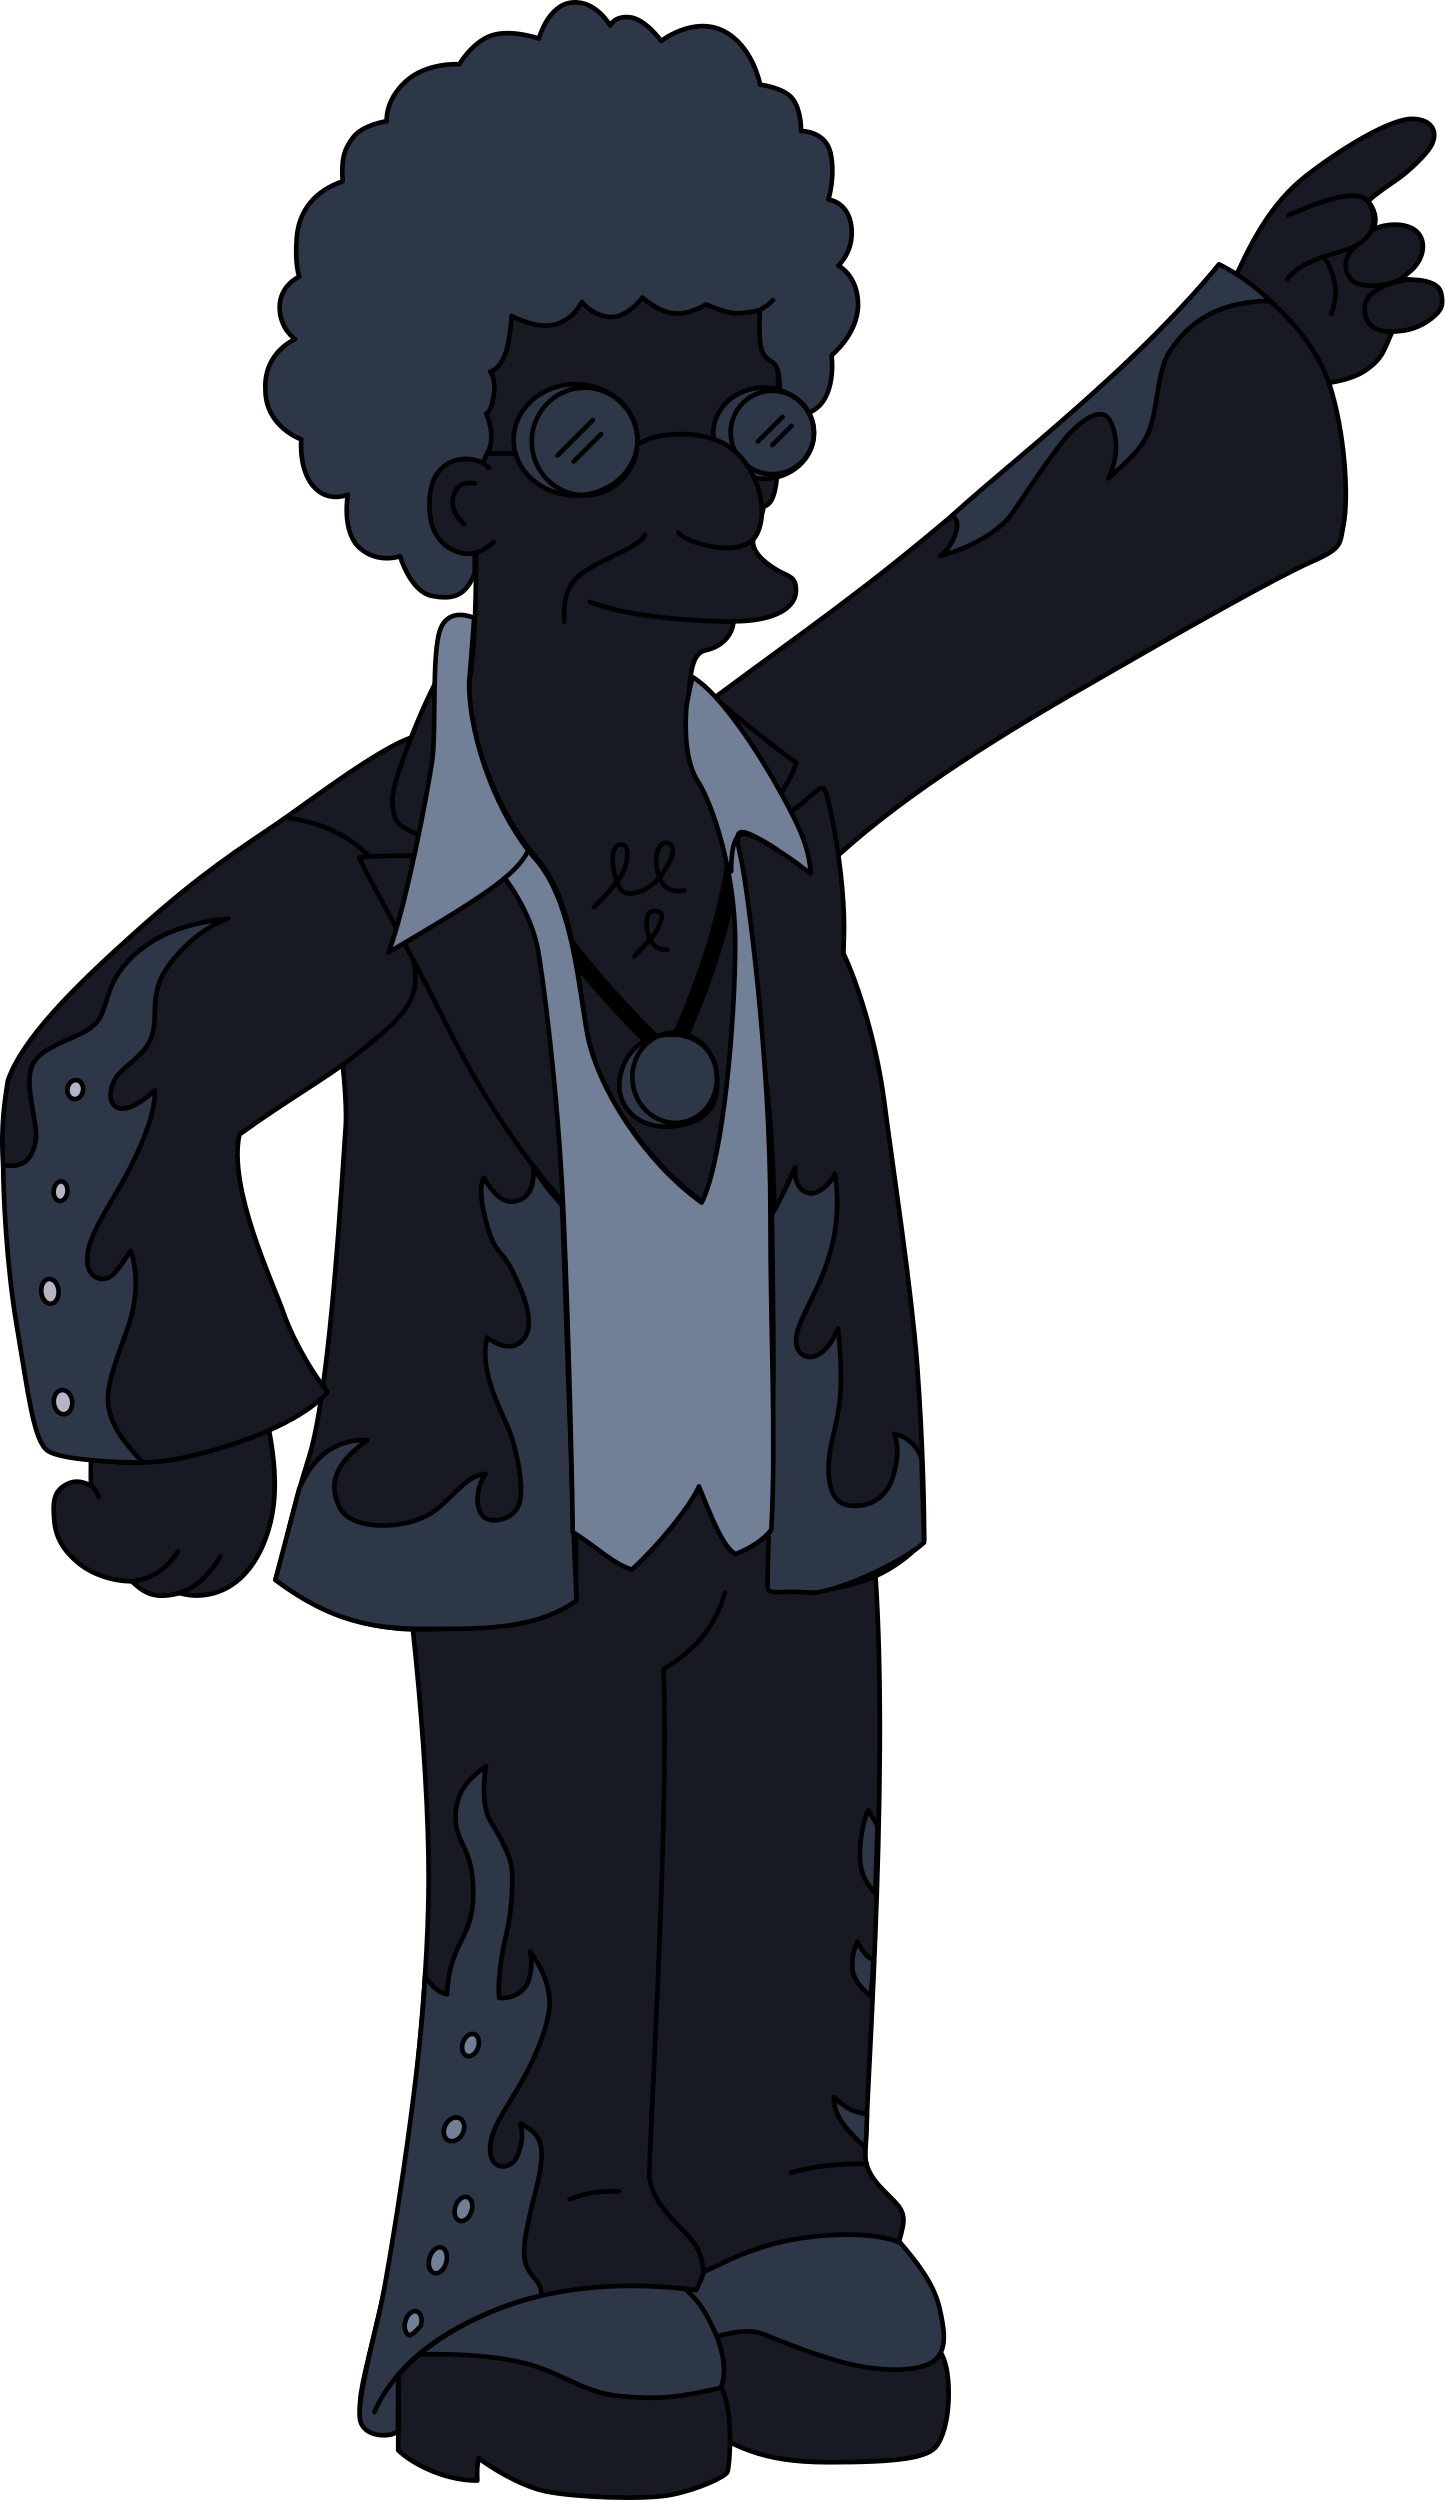
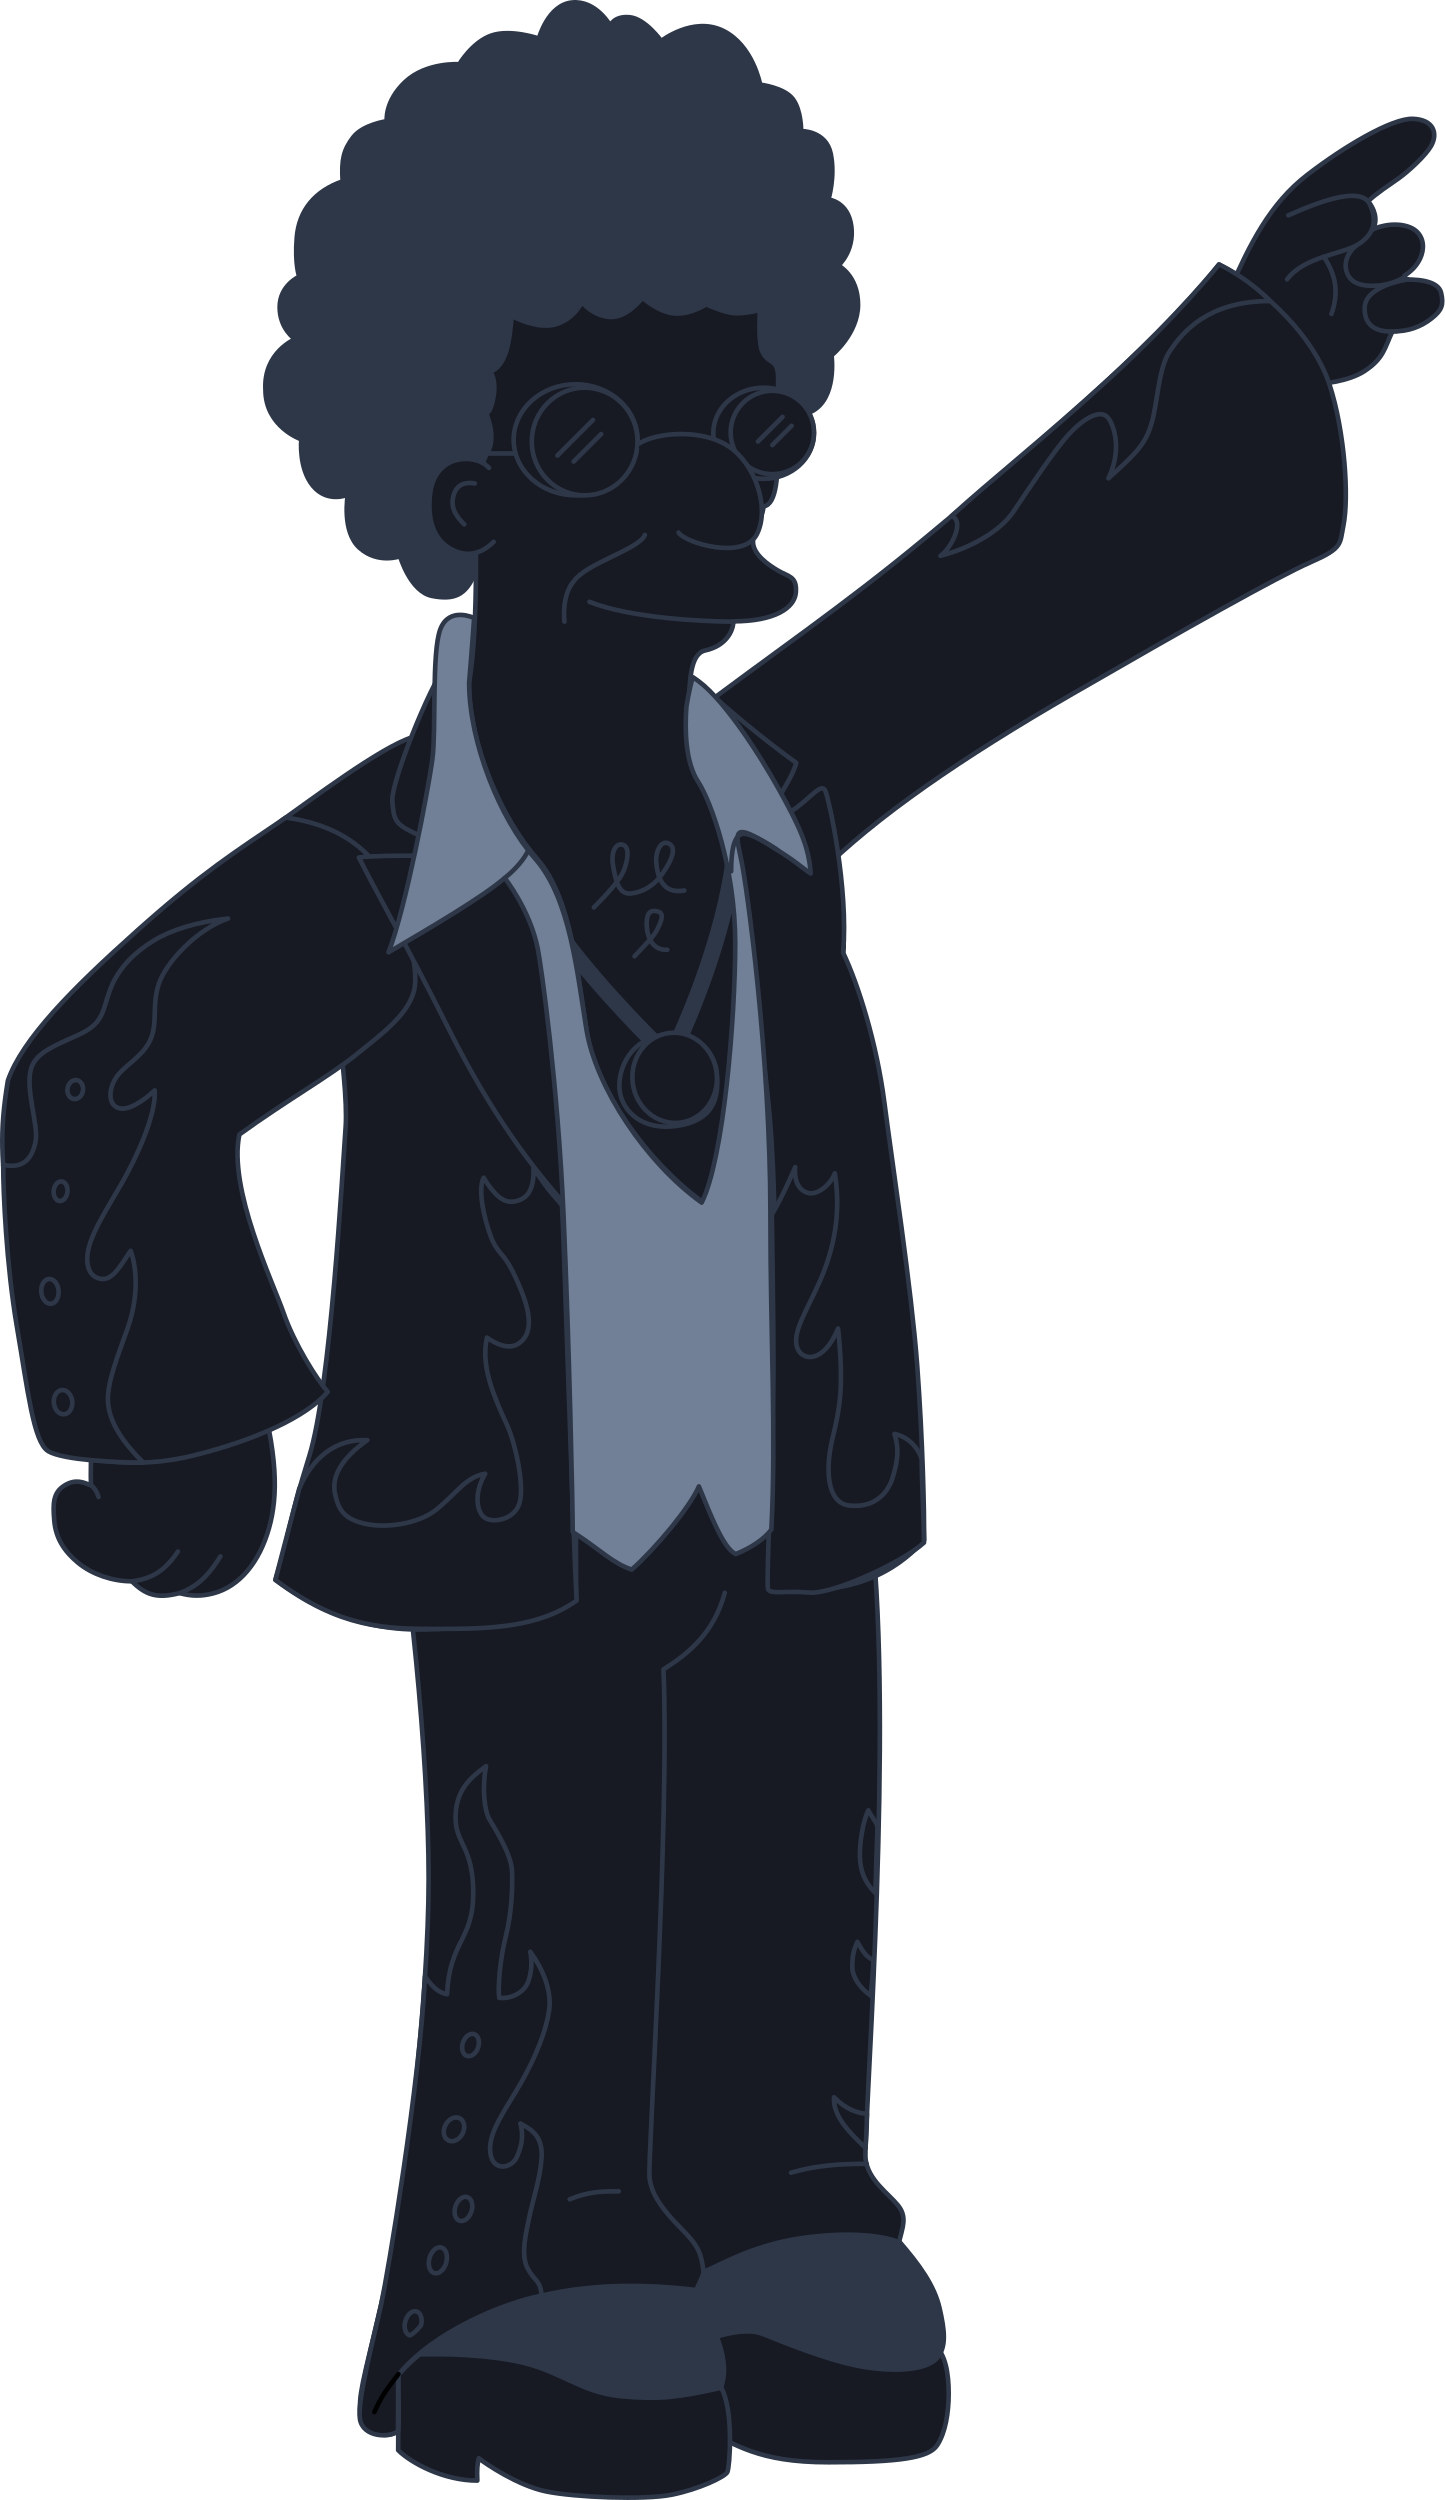
<svg xmlns="http://www.w3.org/2000/svg" id="Layer_2" data-name="Layer 2" viewBox="0 0 624 1079.9">
  <defs>
    <style>
      .cls-1 {
-         fill: #2d3748;
+         fill: #718096;
      }

      .cls-1, .cls-2, .cls-3, .cls-4, .cls-5, .cls-6 {
        stroke-width: 2px;
      }

      .cls-1, .cls-2, .cls-3, .cls-4, .cls-5, .cls-6, .cls-7 {
-         stroke: #000;
        stroke-linecap: round;
        stroke-linejoin: round;
+       }
+ 
+       .cls-1, .cls-2, .cls-4, .cls-6, .cls-7 {
+         stroke: #2d3748;
      }

      .cls-2 {
        fill: #171923;
      }

      .cls-3 {
        fill: #bee0ec;
      }

-       .cls-4 {
-         fill: #718096;
+       .cls-3, .cls-5 {
+         stroke: #000;
      }

-       .cls-5 {
-         fill: #b6b5c5;
+       .cls-4 {
+         fill: #2d3748;
      }

-       .cls-6, .cls-7 {
+       .cls-5, .cls-6, .cls-7 {
        fill: none;
      }

      .cls-7 {
        stroke-width: 7px;
      }
    </style>
  </defs>
  <g id="DiscoStuMonotone">
    <g>
      <path class="cls-2" d="m202.55,295.36c4.56-26.01,2.7-72.52,2.7-99.78s5.44-107.87,61.59-111.03,58.92,32.54,59.94,38.3,2.85,22.3,2.85,29.26c1.28,2.02,5.02,2.81,6.11,7.37s-.48,15.54.05,30.61-.31,27.93-5.94,28.63c-.85,6.86-4.87,10.43-4.57,15.68s6.63,9.68,11.05,12.22,7.94,2.41,7.46,9.22-9.23,12.55-27.02,12.55c0,4.18-3.21,10.62-12.07,12.55-6.91,1.51-6.61,13.8-7.38,24.18s-.44,24.21,5.09,32.63,15.99,37.34,15.99,69.6-4.95,93.11-14.49,112.11c-24.01-17.12-46.31-48.5-50.39-73.49s-6.49-58.07-21.62-75.16-29.35-49.73-29.35-75.46Z" />
      <path class="cls-6" d="m317.05,268.53c-12.38,0-44.88-1.47-62.44-8.57" />
      <path class="cls-6" d="m243.8,268.53c-.54-6.03.21-13.01,4.13-17.57,5.49-7.71,28.28-13.8,30.64-19.89" />
      <g>
-         <ellipse class="cls-1" cx="248.63" cy="189.97" rx="26.75" ry="24" />
-         <ellipse class="cls-6" cx="252.54" cy="190.72" rx="22.84" ry="23.25" />
+         <ellipse class="cls-2" cx="248.63" cy="189.97" rx="26.75" ry="24" />
+         <ellipse class="cls-2" cx="252.54" cy="190.72" rx="22.84" ry="23.25" />
      </g>
      <line class="cls-6" x1="240.79" y1="196.77" x2="256.15" y2="181.41" />
      <line class="cls-6" x1="247.79" y1="199.37" x2="259.69" y2="187.48" />
-       <path class="cls-1" d="m205.07,247.66c-3.87,9.57-8.99,11.57-18.4,9.77s-13.86-17.15-13.86-17.15c0,0-9.52,3.48-17.45-3.58s-5.13-23-5.13-23c0,0-8.75,3.81-15.06-3.84s-5.02-20.08-5.02-20.08c0,0-15.5-5.32-15.5-21.41-.91-16.23,12.84-21.85,12.84-21.85,0,0-6.7-4.39-6.7-13.84s8.47-13.17,8.47-13.17c0,0-2.02-5.17-1.08-16.9s7.85-20.16,19.83-24.29c-.62-9.21.37-13.55,4.58-19.04s14.47-6.94,14.47-6.94c0,0-1.02-8.56,8.06-17.05s23.28-7.55,23.28-7.55c0,0,5.58-9.54,13.91-12.41s20.46,1.31,20.46,1.31c0,0,3.92-14.57,14.34-15.57s16.49,10.02,16.49,10.02c0,0,1.55-4.27,8.36-3.65s13.64,10.27,13.64,10.27c0,0,13.68-10.72,26.63-4.48s16.14,23.34,16.14,23.34c0,0,10.33,1.21,14.09,6.2s3.59,13.84,3.59,13.84c0,0,10.76-.2,12.8,9.82s-1.01,19.74-1.01,19.74c0,0,8.54.83,9.91,11.62s-5.64,16.92-5.64,16.92c0,0,8.54,4.25,8.54,16.92s-11.45,21.87-11.45,21.87c0,0,2.54,18.65-8.71,24.27s-13.67-2.99-13.67-9.74c0-15.17-4.85-9.38-7.73-16.68-1.68-4.28-.82-17.42-.82-17.42,0,0-6.06,1.54-10.69,1.38s-12.55-3.85-12.55-3.85c0,0-6.93,4.57-13.84,3.93s-13.67-6.84-13.67-6.84c0,0-6.62,8.95-14.18,8.37s-11.96-6.49-11.96-6.49c0,0-3.47,7.53-11.62,9.74s-18.8-3.76-18.8-3.76c0,0-.14,5.07-1.37,11.62-2.15,11.49-7.86,12.47-7.86,12.47,0,0,2.67,3.04,1.51,10.49s-3.22,7.62-3.22,7.62c0,0,4.71,10.19.43,17.26-4.18,6.76-5.38,24.45-5.38,24.45v27.33Z" />
+       <path class="cls-4" d="m205.07,247.66c-3.87,9.57-8.99,11.57-18.4,9.77s-13.86-17.15-13.86-17.15c0,0-9.52,3.48-17.45-3.58s-5.13-23-5.13-23c0,0-8.75,3.81-15.06-3.84s-5.02-20.08-5.02-20.08c0,0-15.5-5.32-15.5-21.41-.91-16.23,12.84-21.85,12.84-21.85,0,0-6.7-4.39-6.7-13.84s8.47-13.17,8.47-13.17c0,0-2.02-5.17-1.08-16.9s7.85-20.16,19.83-24.29c-.62-9.21.37-13.55,4.58-19.04s14.47-6.94,14.47-6.94c0,0-1.02-8.56,8.06-17.05s23.28-7.55,23.28-7.55c0,0,5.58-9.54,13.91-12.41s20.46,1.31,20.46,1.31c0,0,3.92-14.57,14.34-15.57s16.49,10.02,16.49,10.02c0,0,1.55-4.27,8.36-3.65s13.64,10.27,13.64,10.27c0,0,13.68-10.72,26.63-4.48s16.14,23.34,16.14,23.34c0,0,10.33,1.21,14.09,6.2s3.59,13.84,3.59,13.84c0,0,10.76-.2,12.8,9.82s-1.01,19.74-1.01,19.74c0,0,8.54.83,9.91,11.62s-5.64,16.92-5.64,16.92c0,0,8.54,4.25,8.54,16.92s-11.45,21.87-11.45,21.87c0,0,2.54,18.65-8.71,24.27s-13.67-2.99-13.67-9.74c0-15.17-4.85-9.38-7.73-16.68-1.68-4.28-.82-17.42-.82-17.42,0,0-6.06,1.54-10.69,1.38s-12.55-3.85-12.55-3.85c0,0-6.93,4.57-13.84,3.93s-13.67-6.84-13.67-6.84c0,0-6.62,8.95-14.18,8.37s-11.96-6.49-11.96-6.49c0,0-3.47,7.53-11.62,9.74s-18.8-3.76-18.8-3.76c0,0-.14,5.07-1.37,11.62-2.15,11.49-7.86,12.47-7.86,12.47,0,0,2.67,3.04,1.51,10.49s-3.22,7.62-3.22,7.62c0,0,4.71,10.19.43,17.26-4.18,6.76-5.38,24.45-5.38,24.45v27.33Z" />
      <g>
-         <ellipse class="cls-1" cx="329.86" cy="187.15" rx="21.75" ry="19.68" />
-         <circle class="cls-6" cx="333.61" cy="186.81" r="18" />
+         <ellipse class="cls-2" cx="329.86" cy="187.15" rx="21.75" ry="19.68" />
+         <circle class="cls-2" cx="333.61" cy="186.81" r="18" />
        <line class="cls-6" x1="327.4" y1="190.72" x2="338.04" y2="180.08" />
        <line class="cls-6" x1="333.61" y1="192.25" x2="341.94" y2="183.92" />
      </g>
      <path class="cls-2" d="m275.38,192.01c7.27-5.18,26.99-7.02,38.9.5s18.48,26.83,12.65,38.27-31.39,3.53-33.83-.73" />
      <g>
        <path class="cls-2" d="m211.24,202.13c-4.07-4.64-13.47-5.28-18.98-1.1s-6.76,10.35-6.76,17.51c0,8.35,2.9,14.57,8.28,18.02s12.52,4.42,19.46-2.52" />
        <path class="cls-2" d="m205.07,208.82c-6.27-1.08-8.85,2.36-9.49,6.8s1.79,7.72,4.95,10.87" />
      </g>
      <line class="cls-6" x1="210.44" y1="195.88" x2="222.7" y2="195.88" />
      <path class="cls-6" d="m328.27,133.92c3.35-2.06,3.92-2.56,5.67-4.3" />
    </g>
    <g>
      <path class="cls-6" d="m256.53,391.97c5.61-5.61,11.29-11.93,12.86-15.8s2.8-9.67.07-11.08-5.76,1.79-4.65,8.69,2.55,12.65,7.66,12.18,9.23-3.38,11.63-6.02,9.23-12.27,5.47-15.12-6.62,2.83-6.09,8,2.32,13.66,12.11,11.83" />
      <path class="cls-6" d="m274.07,413.09c5.8-6.19,8.6-8.95,10-11.94s3.13-6.5.2-7.38-4.94.06-4.94,5.31,2.38,11.59,8.93,11.19" />
    </g>
    <g>
      <path class="cls-7" d="m230.89,387.61c14.22,23.6,37.48,48.38,49.99,60.97,4.19,4.22,11.31,2.9,13.7-2.54,7.74-17.59,21.75-53.52,23.49-86.62" />
-       <path class="cls-1" d="m267.76,471.81c-1.36-8.1,3.2-21.47,16.62-24.33s23.82,4.32,25.17,15.7-1.64,20.84-16.96,23.14-23.48-6.41-24.83-14.51Z" />
-       <ellipse class="cls-6" cx="291.45" cy="465.56" rx="18.25" ry="19.5" transform="translate(-52.65 37.44) rotate(-6.74)" />
+       <path class="cls-2" d="m267.76,471.81c-1.36-8.1,3.2-21.47,16.62-24.33s23.82,4.32,25.17,15.7-1.64,20.84-16.96,23.14-23.48-6.41-24.83-14.51Z" />
+       <ellipse class="cls-2" cx="291.45" cy="465.56" rx="18.25" ry="19.5" transform="translate(-52.65 37.44) rotate(-6.74)" />
    </g>
    <g>
      <path class="cls-2" d="m111.19,596.73c8.73,31.38,9.06,49.1,4.99,63.42s-12.43,25.1-24.12,28.13c-5.33,1.38-9.79,1.19-14.47-.14-9.4,2.44-14.47,1.09-20.63-5.08-8.49,0-17.23-3.04-23.23-8s-9.7-10.68-10.3-18.35c-.53-6.7-.71-11.77,4.28-14.94s8.46-1.38,11.57-.14c-.18-4.99.13-15.62.13-15.62l71.78-29.28Z" />
      <path class="cls-2" d="m56.96,683.06c9.57-1.19,14.77-5.33,19.91-12.89" />
      <path class="cls-2" d="m77.6,688.14c9.21-3.3,13.86-9.88,17.6-15.82" />
      <path class="cls-2" d="m38.72,641.07c2.02,1.43,2.99,3.05,3.86,5.56" />
    </g>
    <g>
      <path class="cls-2" d="m530.92,125.83c8.9-20.36,17.62-37.77,33.57-50.13s36.78-24.69,45.82-24.37,10.99,6.37,7.77,11.88c-2.37,4.06-9.67,10.78-13.72,13.68s-10.12,6.78-13.41,10.08c2.37,2.65,4.61,7.87,2,12.12,7.27-3.21,15.06-2.41,18.64.6s3.81,7.93,1.78,12.13-5.33,6.63-9.83,9.15c8.68-.76,17.79.31,18.96,5.51s.38,7.49-4.11,11.05-10.19,5.8-16.91,5.57c-3.41,7.19-3.7,11.69-12.05,17.18-7.13,4.69-18.95,5.66-23.44,5.84s-35.08-40.28-35.08-40.28Z" />
      <path class="cls-2" d="m556.49,93.01c16.31-7.26,31.67-12.13,35.18-4.81s1.64,13.17-4.97,17.37-23.41,5.2-30.72,15.1" />
      <path class="cls-2" d="m585.93,106.02c-6.66,5.38-5.41,12.74-1.08,15.65s15.76,2.34,22.07-2.24" />
      <path class="cls-2" d="m608.25,120.65c-8.67,1.48-18.47,5.17-18.76,12.04-.48,11.13,9.96,10.73,13.76,10.4" />
      <path class="cls-2" d="m571.88,110.89c4.8,7.55,6.74,14.78,3.26,24.71" />
    </g>
    <g>
      <path class="cls-2" d="m302.57,1048.75c15.47,7.13,24.57,14.85,55.24,14.85s43.45-1.89,47.02-7.36,4.96-14.06,4.96-22.34-1.27-17.45-6.39-20.94c-11.73-11.73-72.85-26.28-83.9-22.42s-19.9,4.31-24.95,15.3,8.02,42.92,8.02,42.92Z" />
-       <path class="cls-1" d="m299.01,1013.2c11.8-5.09,23.49-7.8,30.51-5.03s27.76,11.52,42.91,14.11,27.81,1.27,32.17-3.5,3.5-12.05,1.25-21.77-8.56-18.58-17.72-29.12c-9.05-10.41-34.17-17.11-54.23-13.13s-33.92,11.31-39.65,20.38,4.78,38.06,4.78,38.06Z" />
-       <path class="cls-1" d="m172.51,1016.83s7.87,1.7,28.28,1.7c31.97,0,32.44,9.7,55.89,15.2s49.93,1.26,54.87-2.72c2.7-7.8.92-18.8-7.66-33.12s-42.67-34.91-42.67-34.91c0,0-19.1-.49-44.43,11.75s-44.28,42.1-44.28,42.1Z" />
+       <path class="cls-4" d="m299.01,1013.2c11.8-5.09,23.49-7.8,30.51-5.03s27.76,11.52,42.91,14.11,27.81,1.27,32.17-3.5,3.5-12.05,1.25-21.77-8.56-18.58-17.72-29.12c-9.05-10.41-34.17-17.11-54.23-13.13s-33.92,11.31-39.65,20.38,4.78,38.06,4.78,38.06Z" />
+       <path class="cls-4" d="m172.51,1016.83s7.87,1.7,28.28,1.7c31.97,0,32.44,9.7,55.89,15.2s49.93,1.26,54.87-2.72c2.7-7.8.92-18.8-7.66-33.12s-42.67-34.91-42.67-34.91c0,0-19.1-.49-44.43,11.75s-44.28,42.1-44.28,42.1Z" />
      <path class="cls-2" d="m172,1018.64c.2,13.21,0,33.2,0,39.75,5.4,5.4,19.49,13.13,34.18,13.13-.19-4.92,0-6.99.63-9.65,2.99,2.39,16.85,11.81,29.07,14.33s42.37,3.83,54.31,1.41,22.95-7.72,23.99-9.75,2.86-26.62-2.62-36.43c-18.15,4-26.22,5.27-43.63,3.6s-26.36-11.51-45.49-15.21-39.43-2.81-42.78-2.81l-7.67,1.64Z" />
      <path class="cls-2" d="m166.82,622.2c9.96,53.51,18.33,136.94,18.33,189.2s-9.87,134.64-16.88,167.69-12.15,48.96-12.72,58.31,1.48,12.06,4.97,13.14,7.49,2.4,11.4-.4c.63-7.28.2-17.07-.49-23.52,4.69-5.8,20.05-21.09,49.06-31.13s59.27-8.84,80.22-6.27c1.7-3.66,2.45-5.09,3.48-8.15,4.71-1.28,19.15-10.84,41.38-14.18s37.26-.79,42.75,1.66c1.51-6.38,3.73-10.86-.51-16.04s-12.84-10.88-13.91-19.87,10.8-161.52,4.11-254.23c-31.95-77.19-86.86-111.12-86.86-111.12l-124.33,54.9Z" />
      <g>
-         <path class="cls-1" d="m183.58,853.76c3.93,5.58,6.4,7.02,9.53,7.66,1.1-23.1,11.32-23.34,11.32-43.58,0-20.23-7.64-21.27-7.64-32.61s5.59-16.86,13.17-22.32c-1.86,9.96-.62,19.46,1.43,22.95s9.44,14.93,9.77,22.18-.15,18.42-2.65,28.28-3.56,22.29-2.85,26.68c5.58.56,10.99-2.64,12.53-7.09s1.65-8.19.88-12.85c5.53,7.64,9.33,16.94,8.12,25.36s-5.38,19.32-11.97,30.96-14.36,21.38-13.46,30.22,9.32,7.09,11.5,2.14,2.97-9.35,1.53-14.47c5.9,3.08,9.8,6.35,9.11,15.33s-3.73,17.61-5.18,24.71-3.93,16.51-.86,22.43,5.63,5,6.07,11.87c-16.27,3.18-46.95,15.6-61.94,34.33,0,8.15-.07,8.57-.07,24.19-3.82,3.11-15.26,2.73-16.46-5.3s6.2-35.84,9.09-48.94,16.84-96.4,19.03-142.14Z" />
+         <path class="cls-2" d="m183.58,853.76c3.93,5.58,6.4,7.02,9.53,7.66,1.1-23.1,11.32-23.34,11.32-43.58,0-20.23-7.64-21.27-7.64-32.61s5.59-16.86,13.17-22.32c-1.86,9.96-.62,19.46,1.43,22.95s9.44,14.93,9.77,22.18-.15,18.42-2.65,28.28-3.56,22.29-2.85,26.68c5.58.56,10.99-2.64,12.53-7.09s1.65-8.19.88-12.85c5.53,7.64,9.33,16.94,8.12,25.36s-5.38,19.32-11.97,30.96-14.36,21.38-13.46,30.22,9.32,7.09,11.5,2.14,2.97-9.35,1.53-14.47c5.9,3.08,9.8,6.35,9.11,15.33s-3.73,17.61-5.18,24.71-3.93,16.51-.86,22.43,5.63,5,6.07,11.87c-16.27,3.18-46.95,15.6-61.94,34.33,0,8.15-.07,8.57-.07,24.19-3.82,3.11-15.26,2.73-16.46-5.3s6.2-35.84,9.09-48.94,16.84-96.4,19.03-142.14Z" />
        <g>
-           <path class="cls-4" d="m175.09,1002.67c.8-2.86,2.95-4.76,4.81-4.24s2.73,3.26,1.93,6.12c-2.01,2.19-3.09,3.51-4.81,4.24-1.86-.52-2.73-3.26-1.93-6.12Z" />
-           <ellipse class="cls-4" cx="189.14" cy="976.33" rx="5.75" ry="3.75" transform="translate(-802.38 899.61) rotate(-74.61)" />
-           <ellipse class="cls-4" cx="200.2" cy="954.15" rx="5.38" ry="3.62" transform="translate(-769.46 852.94) rotate(-72.19)" />
-           <ellipse class="cls-4" cx="196.11" cy="919.78" rx="5.38" ry="4.13" transform="translate(-711.08 671.89) rotate(-62.68)" />
-           <ellipse class="cls-4" cx="203.23" cy="883.44" rx="4.95" ry="3.45" transform="translate(-698.7 792.47) rotate(-71.29)" />
+           <path class="cls-2" d="m175.09,1002.67c.8-2.86,2.95-4.76,4.81-4.24s2.73,3.26,1.93,6.12c-2.01,2.19-3.09,3.51-4.81,4.24-1.86-.52-2.73-3.26-1.93-6.12Z" />
+           <ellipse class="cls-2" cx="189.14" cy="976.33" rx="5.75" ry="3.75" transform="translate(-802.38 899.61) rotate(-74.61)" />
+           <ellipse class="cls-2" cx="200.2" cy="954.15" rx="5.38" ry="3.62" transform="translate(-769.46 852.94) rotate(-72.19)" />
+           <ellipse class="cls-2" cx="196.11" cy="919.78" rx="5.38" ry="4.13" transform="translate(-711.08 671.89) rotate(-62.68)" />
+           <ellipse class="cls-2" cx="203.23" cy="883.44" rx="4.95" ry="3.45" transform="translate(-698.7 792.47) rotate(-71.29)" />
        </g>
      </g>
      <path class="cls-3" d="m172.11,1025.51c-5.33,6.86-7.43,9.79-10.39,16.36" />
      <path class="cls-6" d="m303.92,981.75c-.84-8.19-2.14-11.57-9.59-19.03s-13.14-14.58-13.8-22.5,8.78-153.83,6.06-219.12c11.16-6.99,21.86-15.99,26.49-33.08" />
    </g>
    <g>
      <path class="cls-2" d="m248.82,691.03c0-71.1-.07-176.86-5.24-223.74s-13.85-86.16-33.38-111.94-18.49-41.01-32.08-36.88-45.03,27.96-55.88,35.53,8.66,20.61,13.54,34.51,15,77.85,13.53,98.19-6.54,112.92-15.71,142.27-8.69,34.47-14.62,53.46c13.67,10.09,35.74,22.49,65.46,21.38s49.17-1.23,64.37-12.78Z" />
      <path class="cls-2" d="m192.51,287.65c-6.98,8.86-23.69,50.51-23.04,58.33s.85,9.82,9.44,13.85,14.46-.86,14.46-.86l-.86-71.32Z" />
      <path class="cls-2" d="m141.59,601.21c-4.66-5.16-14.44-20.65-19.09-34.03s-24.07-53.77-19.09-77.13c20.03-14.53,39.19-25.37,50.09-34.22s24.21-18.18,25.71-29.87-6.51-38.13-14.74-49.91-21.23-20.26-41.02-22.87c-21.59,14.67-35.71,23.38-64.08,48.71S9.58,448.93,3.4,466.79c-3.91,23.53-2.35,34.17-.19,58.05s8.58,85.62,15.94,99.03c15.35,6.68,38.23,11.43,64.88,4.74s48.33-16.63,57.56-27.41Z" />
      <path class="cls-2" d="m246.47,522.93c-16.63-18.4-34.06-41.39-52.79-78.74s-30.46-57.45-38.66-73.8c12.54-1.71,64.1,0,64.1,0" />
-       <path class="cls-1" d="m61.86,631.78c-9.39-9.39-14.62-17.73-15.2-26.07s4.36-20.32,8.55-32.19,4.38-24.49,1.23-33.24c-5.1,7.54-7.99,12.93-13.02,12.1s-6.98-6.33-4.92-13.98,8.17-16.96,14.11-27.32,14.88-29.09,14.23-40.08c-4.66,4.37-12.15,9.71-16.5,7.28s-2.82-10.08,1.07-14.49,11.53-8.6,14.07-15.95.1-14.07,3.22-23.11,16.11-23.22,29.81-27.96c-13.36,1.48-24.25,4.7-32.29,9.63s-15.05,11.73-18.55,20.81-2.46,14.7-13.73,19.78c-10.09,4.54-17.24,7.38-19.9,12.99-4.07,8.59,2.81,25.7,1.33,33.07s-5.17,11.98-13.99,10.12c0,11.77,1.33,43.19,5.97,70.24s7.1,49.57,13.48,53.44,29.54,4.92,41.06,4.92Z" />
+       <path class="cls-2" d="m61.86,631.78c-9.39-9.39-14.62-17.73-15.2-26.07s4.36-20.32,8.55-32.19,4.38-24.49,1.23-33.24c-5.1,7.54-7.99,12.93-13.02,12.1s-6.98-6.33-4.92-13.98,8.17-16.96,14.11-27.32,14.88-29.09,14.23-40.08c-4.66,4.37-12.15,9.71-16.5,7.28s-2.82-10.08,1.07-14.49,11.53-8.6,14.07-15.95.1-14.07,3.22-23.11,16.11-23.22,29.81-27.96c-13.36,1.48-24.25,4.7-32.29,9.63s-15.05,11.73-18.55,20.81-2.46,14.7-13.73,19.78c-10.09,4.54-17.24,7.38-19.9,12.99-4.07,8.59,2.81,25.7,1.33,33.07s-5.17,11.98-13.99,10.12c0,11.77,1.33,43.19,5.97,70.24s7.1,49.57,13.48,53.44,29.54,4.92,41.06,4.92Z" />
      <g>
-         <ellipse class="cls-5" cx="27.18" cy="605.68" rx="4" ry="5.25" transform="translate(-64.58 6.38) rotate(-6.14)" />
-         <ellipse class="cls-5" cx="21.58" cy="557.81" rx="3.75" ry="5.37" transform="translate(-48.74 4.03) rotate(-5.02)" />
-         <ellipse class="cls-5" cx="26.16" cy="514.58" rx="4.25" ry="2.98" transform="translate(-488.24 485.08) rotate(-83.81)" />
-         <ellipse class="cls-5" cx="32.51" cy="470.62" rx="4.13" ry="3.37" transform="translate(-437.34 428.4) rotate(-80.91)" />
+         <ellipse class="cls-2" cx="27.18" cy="605.68" rx="4" ry="5.25" transform="translate(-64.58 6.38) rotate(-6.14)" />
+         <ellipse class="cls-2" cx="21.58" cy="557.81" rx="3.75" ry="5.37" transform="translate(-48.74 4.03) rotate(-5.02)" />
+         <ellipse class="cls-2" cx="26.16" cy="514.58" rx="4.25" ry="2.98" transform="translate(-488.24 485.08) rotate(-83.81)" />
+         <ellipse class="cls-2" cx="32.51" cy="470.62" rx="4.13" ry="3.37" transform="translate(-437.34 428.4) rotate(-80.91)" />
      </g>
-       <path class="cls-6" d="m364.44,408.17c-1.72,22.39-3.85,41.62-8.74,61.01s-11.91,35.07-21.25,54.55" />
-       <path class="cls-1" d="m129.28,643.06c5.3-12.87,15.36-21.67,29.4-20.98-11.11,7.83-15.48,15.6-14,22.94s4.1,11.2,13.09,13.2,22.99.12,30.83-6.22c8.67-7,12.57-14.03,20.98-15.41-4.91,8.3-3.74,16.04-.52,18.78s13.02,1.41,15.32-6.01-1.68-25.77-5.35-33.76c-5.96-12.97-11.43-25.6-8.68-37.82,7.11,5.05,11.63,4.2,13.97,2.37s7.6-6.31.67-23.09c-6.94-16.78-8.5-13.55-12.05-20.73-2.03-4.12-7.33-21.17-4.02-27.59,4.31,6.98,8.3,11.09,13.17,10.27s8.78-3.97,8.34-14.54c7.49,11.6,9.52,12.46,12.31,16.18.59,5.74,4.31,129.29,6.32,170.75-16.24,11.51-36.87,12.23-59.44,12.23s-42.51.01-70.66-21.19c3.83-14.62,10.3-39.37,10.3-39.37Z" />
+       <path class="cls-5" d="m364.44,408.17c-1.72,22.39-3.85,41.62-8.74,61.01s-11.91,35.07-21.25,54.55" />
+       <path class="cls-2" d="m129.28,643.06c5.3-12.87,15.36-21.67,29.4-20.98-11.11,7.83-15.48,15.6-14,22.94s4.1,11.2,13.09,13.2,22.99.12,30.83-6.22c8.67-7,12.57-14.03,20.98-15.41-4.91,8.3-3.74,16.04-.52,18.78s13.02,1.41,15.32-6.01-1.68-25.77-5.35-33.76c-5.96-12.97-11.43-25.6-8.68-37.82,7.11,5.05,11.63,4.2,13.97,2.37s7.6-6.31.67-23.09c-6.94-16.78-8.5-13.55-12.05-20.73-2.03-4.12-7.33-21.17-4.02-27.59,4.31,6.98,8.3,11.09,13.17,10.27s8.78-3.97,8.34-14.54c7.49,11.6,9.52,12.46,12.31,16.18.59,5.74,4.31,129.29,6.32,170.75-16.24,11.51-36.87,12.23-59.44,12.23s-42.51.01-70.66-21.19c3.83-14.62,10.3-39.37,10.3-39.37Z" />
      <path class="cls-2" d="m298.32,309.18c34.33-26.19,65.04-46.64,101.9-77.25,36.86-30.6,98.44-82.2,126.35-117.69,20.79,11.53,41.06,31.47,47.7,51.82s8.5,48.68,6.02,61c-1.6,7.98-.18,9.7-14.16,15.8s-54.64,28.98-102.92,56.89-85.02,53.22-109.49,77.69c-27.77-25.01-55.4-68.28-55.4-68.28Z" />
-       <path class="cls-1" d="m410.99,222.96c6.01,1.83-.18,14.04-4.73,17.14,13.49-3.54,25.93-10.81,31.51-19.12s17.73-26.74,24.13-33.61,14.01-11.26,17.13-6.39,5,14.84-.23,25.63c11.05-10.01,15.7-14.11,18.52-23.35s2.88-24.12,8.19-31.88,16.11-21.35,43.18-21.35c-10.78-10.78-22.14-15.79-22.14-15.79,0,0-17.89,22.37-47.26,49.19-29.45,26.9-50.87,43.59-68.31,59.52Z" />
+       <path class="cls-2" d="m410.99,222.96c6.01,1.83-.18,14.04-4.73,17.14,13.49-3.54,25.93-10.81,31.51-19.12s17.73-26.74,24.13-33.61,14.01-11.26,17.13-6.39,5,14.84-.23,25.63c11.05-10.01,15.7-14.11,18.52-23.35s2.88-24.12,8.19-31.88,16.11-21.35,43.18-21.35c-10.78-10.78-22.14-15.79-22.14-15.79,0,0-17.89,22.37-47.26,49.19-29.45,26.9-50.87,43.59-68.31,59.52Z" />
      <path class="cls-2" d="m332.57,685.54c0-30.74,4.68-131.5.66-193.5s-28.66-184.41-33.99-199.47c19.15,17.94,37.64,31.97,44.69,36.92-1.28,6.13-11.74,21.48-11.74,21.48,0,0,4.77,3.16,11.74-2s11-10.97,12.6-7.3,10.06,41.98,7.66,69.86c6.67,13.95,14.56,39.38,17.83,64.75s11.74,80.58,14.18,113.63,3.01,62.21,3.01,75.32c-7.83,8.83-27.04,26.39-66.64,20.32Z" />
-       <path class="cls-1" d="m333.41,524.7c5.16-8.8,10.08-20.54,10.08-20.54,0,0-1.25,9.72,5.93,11.22,3.68.77,9.24-3.43,11.18-8.55,2.86,17.39-.5,32.91-6.27,46.16s-12.72,23.03-9.75,29.73c2.15,4.85,10.97,6.67,17.44-8.86,2.58,25.15.79,34.27-2.37,47.27s-2.74,28.14,7.27,29.2,16.34-4.34,18.76-12.33,2.52-12.85.68-18.6c6.73,1.32,10.77,7.04,11.73,10.99,0,7.16,1.04,27.56,1.04,35.95-9.11,8.43-39.65,22.57-49.66,21.59s-16.9.99-17.75-1.56,2.4-70.89,2.4-94.52-.72-67.14-.72-67.14Z" />
+       <path class="cls-2" d="m333.41,524.7c5.16-8.8,10.08-20.54,10.08-20.54,0,0-1.25,9.72,5.93,11.22,3.68.77,9.24-3.43,11.18-8.55,2.86,17.39-.5,32.91-6.27,46.16s-12.72,23.03-9.75,29.73c2.15,4.85,10.97,6.67,17.44-8.86,2.58,25.15.79,34.27-2.37,47.27s-2.74,28.14,7.27,29.2,16.34-4.34,18.76-12.33,2.52-12.85.68-18.6c6.73,1.32,10.77,7.04,11.73,10.99,0,7.16,1.04,27.56,1.04,35.95-9.11,8.43-39.65,22.57-49.66,21.59s-16.9.99-17.75-1.56,2.4-70.89,2.4-94.52-.72-67.14-.72-67.14Z" />
    </g>
    <g>
-       <path class="cls-4" d="m296.51,305.13c-.77,10.38-.44,24.21,5.09,32.63,5.52,8.42,15.99,37.34,15.99,69.6s-4.95,93.11-14.49,112.11c-24.01-17.12-45.7-49.76-49.78-74.76s-7.1-56.8-22.23-73.89-28.45-50.21-28.45-75.94c1.2-13.91,2.16-27.92,2.16-27.92,0,0-10.75-5.2-14.58,4.81s-1.75,43.55-3.45,56.17-11.41,64.1-18.95,83.42c17.98-10.58,40.4-23.67,50.19-32.09,0,0,10.89,13.68,14.25,30.38,1.57,7.83,8.69,58.25,11.19,115.68s3.94,125.46,3.94,136.41c12.53,8.1,17.06,13.45,25.5,16.27,10.82-9.65,25.45-27.45,29-35.94,5.42,13.3,10.63,26.72,15.9,29.23,6.81-2.69,12.54-6.68,15.41-10.6,2.12-41.95-.42-82.44-.42-136.31,0-67.63-10.14-141.94-12.68-153.45s-3.3-15.24,9.99-7.29,15.64,10.67,20.08,13.67c-.65-11.84-5.27-21.05-13.64-36.22s-25.34-41.67-37.27-48.52c-1.51,4.66-2.74,12.56-2.74,12.56Z" />
+       <path class="cls-1" d="m296.51,305.13c-.77,10.38-.44,24.21,5.09,32.63,5.52,8.42,15.99,37.34,15.99,69.6s-4.95,93.11-14.49,112.11c-24.01-17.12-45.7-49.76-49.78-74.76s-7.1-56.8-22.23-73.89-28.45-50.21-28.45-75.94c1.2-13.91,2.16-27.92,2.16-27.92,0,0-10.75-5.2-14.58,4.81s-1.75,43.55-3.45,56.17-11.41,64.1-18.95,83.42c17.98-10.58,40.4-23.67,50.19-32.09,0,0,10.89,13.68,14.25,30.38,1.57,7.83,8.69,58.25,11.19,115.68s3.94,125.46,3.94,136.41c12.53,8.1,17.06,13.45,25.5,16.27,10.82-9.65,25.45-27.45,29-35.94,5.42,13.3,10.63,26.72,15.9,29.23,6.81-2.69,12.54-6.68,15.41-10.6,2.12-41.95-.42-82.44-.42-136.31,0-67.63-10.14-141.94-12.68-153.45s-3.3-15.24,9.99-7.29,15.64,10.67,20.08,13.67c-.65-11.84-5.27-21.05-13.64-36.22s-25.34-41.67-37.27-48.52c-1.51,4.66-2.74,12.56-2.74,12.56Z" />
      <path class="cls-6" d="m218.01,379.27c4.52-3.64,8.65-8.22,10.49-12.58" />
      <path class="cls-6" d="m315.83,376.36c0-7.28.75-17.2,6.28-16.12s13.66,6.9,13.66,6.9" />
    </g>
    <path class="cls-6" d="m246.09,949.99c7.57-3.1,12.95-3.45,21.18-3.45" />
    <path class="cls-6" d="m374.37,934.68c-12.38,0-22.14.77-32.66,3.84" />
-     <path class="cls-1" d="m373.88,927.86c-5.39-5.39-14.21-13.03-13.63-21.93,5.2,5.2,10,6.9,14.24,7.14,0,5.59-.61,14.78-.61,14.78Z" />
-     <path class="cls-1" d="m376.12,862.07c-4.79-3.51-7.96-8.03-7.96-12.58s.62-7.39,2.2-10.71c2.66,4.93,4.58,7.14,6.86,7.69,0,5.02-1.1,15.6-1.1,15.6Z" />
-     <path class="cls-1" d="m378.14,817.74c-5.13-5.13-6.49-10.1-6.69-15.72s1.29-15.5,3.65-20.03c2.76,5.15,4.06,5.36,3.9,8.22s-.86,27.54-.86,27.54Z" />
+     <path class="cls-2" d="m373.88,927.86c-5.39-5.39-14.21-13.03-13.63-21.93,5.2,5.2,10,6.9,14.24,7.14,0,5.59-.61,14.78-.61,14.78Z" />
+     <path class="cls-2" d="m376.12,862.07c-4.79-3.51-7.96-8.03-7.96-12.58s.62-7.39,2.2-10.71c2.66,4.93,4.58,7.14,6.86,7.69,0,5.02-1.1,15.6-1.1,15.6Z" />
+     <path class="cls-2" d="m378.14,817.74c-5.13-5.13-6.49-10.1-6.69-15.72s1.29-15.5,3.65-20.03c2.76,5.15,4.06,5.36,3.9,8.22s-.86,27.54-.86,27.54Z" />
  </g>
</svg>
